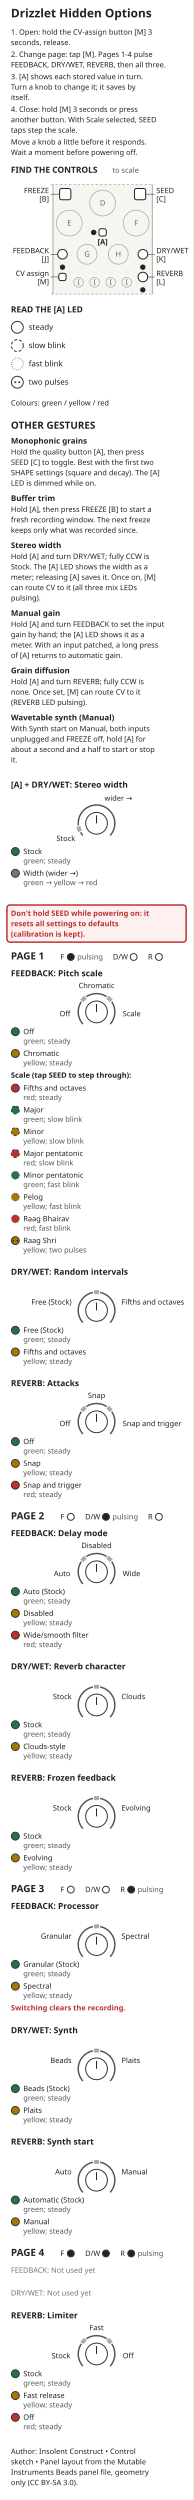
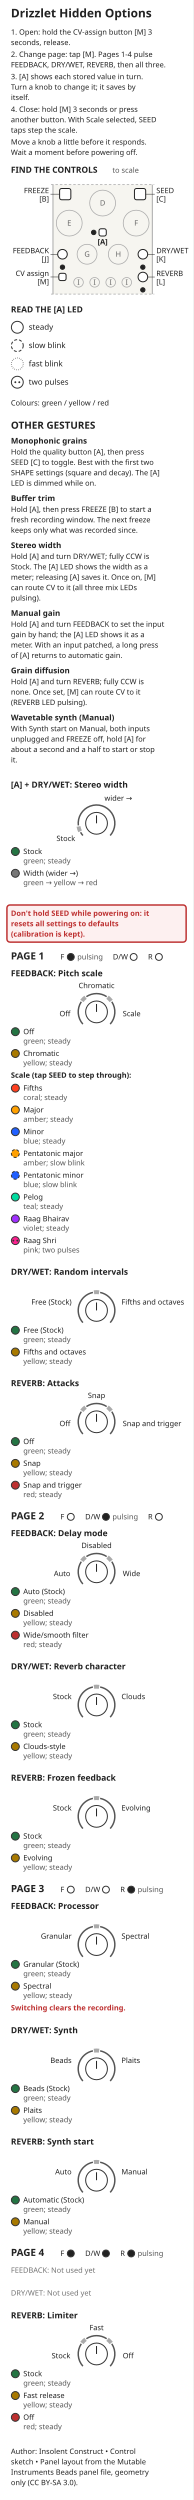
<svg xmlns="http://www.w3.org/2000/svg" width="390" height="5050.102" viewBox="0 0 390 5050.102" role="img" aria-labelledby="title desc">
  <rect width="100%" height="100%" fill="white" />
  <g font-family="sans-serif" fill="#222">
    <text x="22" y="35" font-size="24" font-weight="bold" fill="#222" text-anchor="start">Drizzlet Hidden Options</text>
    <text x="22" y="70" font-size="15" font-weight="normal" fill="#222" text-anchor="start">1. Open: hold the CV-assign button [M] 3</text>
    <text x="22" y="91" font-size="15" font-weight="normal" fill="#222" text-anchor="start">seconds, release.</text>
    <text x="22" y="115" font-size="15" font-weight="normal" fill="#222" text-anchor="start">2. Change page: tap [M]. Pages 1-4 pulse</text>
    <text x="22" y="136" font-size="15" font-weight="normal" fill="#222" text-anchor="start">FEEDBACK, DRY/WET, REVERB, then all three.</text>
    <text x="22" y="160" font-size="15" font-weight="normal" fill="#222" text-anchor="start">3. [A] shows each stored value in turn.</text>
    <text x="22" y="181" font-size="15" font-weight="normal" fill="#222" text-anchor="start">Turn a knob to change it; it saves by</text>
    <text x="22" y="202" font-size="15" font-weight="normal" fill="#222" text-anchor="start">itself.</text>
    <text x="22" y="226" font-size="15" font-weight="normal" fill="#222" text-anchor="start">4. Close: hold [M] 3 seconds or press</text>
    <text x="22" y="247" font-size="15" font-weight="normal" fill="#222" text-anchor="start">another button. With Scale selected, SEED</text>
    <text x="22" y="268" font-size="15" font-weight="normal" fill="#222" text-anchor="start">taps step the scale.</text>
    <text x="22" y="292" font-size="15" font-weight="normal" fill="#222" text-anchor="start">Move a knob a little before it responds.</text>
    <text x="22" y="313" font-size="15" font-weight="normal" fill="#222" text-anchor="start">Wait a moment before powering off.</text>
    <text x="22" y="349" font-size="17" font-weight="bold" fill="#222" text-anchor="start">FIND THE CONTROLS</text>
    <text x="227" y="349" font-size="15" font-weight="normal" fill="#555" text-anchor="start">to scale</text>
    <rect x="107.0" y="373.0" width="200.7" height="221.1" fill="#f6f5f0" />
    <line x1="103.0" y1="373.0" x2="311.7" y2="373.0" stroke="#aaa" stroke-width="1.5" stroke-dasharray="5 4" />
    <line x1="103.0" y1="594.1" x2="311.7" y2="594.1" stroke="#aaa" stroke-width="1.5" stroke-dasharray="5 4" />
    <line x1="107.0" y1="373.0" x2="107.0" y2="594.1" stroke="#aaa" stroke-width="2" />
    <line x1="307.7" y1="373.0" x2="307.7" y2="594.1" stroke="#aaa" stroke-width="2" />
    <circle cx="158.6" cy="570.3" r="9.7" fill="none" stroke="#aaa" stroke-width="1.5" />
    <text x="158.6" y="575.3" font-size="15" font-weight="normal" fill="#666" text-anchor="middle">I</text>
    <circle cx="191.2" cy="570.3" r="9.7" fill="none" stroke="#aaa" stroke-width="1.5" />
    <text x="191.2" y="575.3" font-size="15" font-weight="normal" fill="#666" text-anchor="middle">I</text>
    <circle cx="223.6" cy="570.3" r="9.7" fill="none" stroke="#aaa" stroke-width="1.5" />
    <text x="223.6" y="575.3" font-size="15" font-weight="normal" fill="#666" text-anchor="middle">I</text>
    <circle cx="256.0" cy="570.3" r="9.7" fill="none" stroke="#aaa" stroke-width="1.5" />
    <text x="256.0" y="575.3" font-size="15" font-weight="normal" fill="#666" text-anchor="middle">I</text>
    <circle cx="175.9" cy="513.6" r="20.1" fill="none" stroke="#aaa" stroke-width="1.5" />
    <text x="175.9" y="518.6" font-size="15" font-weight="normal" fill="#666" text-anchor="middle">G</text>
    <circle cx="139.9" cy="450.7" r="26.1" fill="none" stroke="#aaa" stroke-width="1.5" />
    <text x="139.9" y="455.7" font-size="15" font-weight="normal" fill="#666" text-anchor="middle">E</text>
    <circle cx="275.0" cy="450.7" r="26.1" fill="none" stroke="#aaa" stroke-width="1.5" />
    <text x="275.0" y="455.7" font-size="15" font-weight="normal" fill="#666" text-anchor="middle">F</text>
    <rect x="200.0" y="462.1" width="14.7" height="14.7" rx="4" fill="white" stroke="#222" stroke-width="2" />
    <circle cx="189.3" cy="469.5" r="4.5" fill="#222" stroke="#222" stroke-width="2" />
    <rect x="118.8" y="552.1" width="14.7" height="14.7" rx="4" fill="white" stroke="#222" stroke-width="2" />
    <circle cx="239.0" cy="513.6" r="20.1" fill="none" stroke="#aaa" stroke-width="1.5" />
    <text x="239.0" y="518.6" font-size="15" font-weight="normal" fill="#666" text-anchor="middle">H</text>
    <circle cx="126.2" cy="513.6" r="9.7" fill="white" stroke="#222" stroke-width="2" />
    <circle cx="288.6" cy="513.6" r="9.7" fill="white" stroke="#222" stroke-width="2" />
    <circle cx="288.6" cy="559.6" r="9.7" fill="white" stroke="#222" stroke-width="2" />
    <circle cx="207.3" cy="410.2" r="26.1" fill="none" stroke="#aaa" stroke-width="1.5" />
    <text x="207.3" y="415.2" font-size="15" font-weight="normal" fill="#666" text-anchor="middle">D</text>
    <rect x="120.4" y="380.8" width="22.7" height="22.7" rx="4" fill="white" stroke="#222" stroke-width="2" />
    <rect x="271.6" y="380.8" width="22.7" height="22.7" rx="4" fill="white" stroke="#222" stroke-width="2" />
    <circle cx="126.2" cy="539.7" r="4.4" fill="#222" stroke="#222" stroke-width="2" />
    <circle cx="288.5" cy="539.7" r="4.4" fill="#222" stroke="#222" stroke-width="2" />
    <circle cx="288.5" cy="585.6" r="4.4" fill="#222" stroke="#222" stroke-width="2" />
    <text x="99.0" y="390.2" font-size="15" font-weight="normal" fill="#222" text-anchor="end">FREEZE</text>
    <text x="99.0" y="407.2" font-size="15" font-weight="normal" fill="#222" text-anchor="end">[B]</text>
    <line x1="102.0" y1="392.2" x2="120.4" y2="392.2" stroke="#222" stroke-width="1" />
    <text x="315.7" y="390.2" font-size="15" font-weight="normal" fill="#222" text-anchor="start">SEED</text>
    <text x="315.7" y="407.2" font-size="15" font-weight="normal" fill="#222" text-anchor="start">[C]</text>
    <line x1="312.7" y1="392.2" x2="294.3" y2="392.2" stroke="#222" stroke-width="1" />
    <text x="207.3" y="493.8" font-size="15" font-weight="bold" fill="#222" text-anchor="middle">[A]</text>
    <text x="99.0" y="511.6" font-size="15" font-weight="normal" fill="#222" text-anchor="end">FEEDBACK</text>
    <text x="99.0" y="528.6" font-size="15" font-weight="normal" fill="#222" text-anchor="end">[J]</text>
    <line x1="102.0" y1="513.6" x2="116.6" y2="513.6" stroke="#222" stroke-width="1" />
    <text x="99.0" y="557.5" font-size="15" font-weight="normal" fill="#222" text-anchor="end">CV assign</text>
    <text x="99.0" y="574.5" font-size="15" font-weight="normal" fill="#222" text-anchor="end">[M]</text>
    <line x1="102.0" y1="559.5" x2="118.8" y2="559.5" stroke="#222" stroke-width="1" />
    <text x="315.7" y="511.6" font-size="15" font-weight="normal" fill="#222" text-anchor="start">DRY/WET</text>
    <text x="315.7" y="528.6" font-size="15" font-weight="normal" fill="#222" text-anchor="start">[K]</text>
    <line x1="312.7" y1="513.6" x2="298.2" y2="513.6" stroke="#222" stroke-width="1" />
    <text x="315.7" y="557.6" font-size="15" font-weight="normal" fill="#222" text-anchor="start">REVERB</text>
    <text x="315.7" y="574.6" font-size="15" font-weight="normal" fill="#222" text-anchor="start">[L]</text>
    <line x1="312.7" y1="559.6" x2="298.2" y2="559.6" stroke="#222" stroke-width="1" />
    <text x="22" y="631.102" font-size="17" font-weight="bold" fill="#222" text-anchor="start">READ THE [A] LED</text>
    <circle cx="35" cy="661.102" r="12" fill="white" stroke="#333" stroke-width="2" />
    <text x="58" y="666.102" font-size="16" font-weight="normal" fill="#222" text-anchor="start">steady</text>
    <circle cx="35" cy="698.102" r="12" fill="white" stroke="#333" stroke-width="2" stroke-dasharray="6 4" />
    <text x="58" y="703.102" font-size="16" font-weight="normal" fill="#222" text-anchor="start">slow blink</text>
    <circle cx="35" cy="735.102" r="12" fill="white" stroke="#333" stroke-width="2" stroke-dasharray="1 3" />
    <text x="58" y="740.102" font-size="16" font-weight="normal" fill="#222" text-anchor="start">fast blink</text>
    <circle cx="35" cy="772.102" r="12" fill="white" stroke="#333" stroke-width="2" />
    <circle cx="31" cy="772.102" r="1" fill="#222" stroke="#333" stroke-width="2" />
    <circle cx="39" cy="772.102" r="1" fill="#222" stroke="#333" stroke-width="2" />
    <text x="58" y="777.102" font-size="16" font-weight="normal" fill="#222" text-anchor="start">two pulses</text>
    <text x="22" y="819.102" font-size="15" font-weight="normal" fill="#222" text-anchor="start">Colours: green / yellow / red</text>
    <text x="22" y="866.102" font-size="20" font-weight="bold" fill="#222" text-anchor="start">OTHER GESTURES</text>
    <text x="22" y="896.102" font-size="16" font-weight="bold" fill="#222" text-anchor="start">Monophonic grains</text>
    <text x="22" y="918.102" font-size="15" font-weight="normal" fill="#222" text-anchor="start">Hold the quality button [A], then press</text>
    <text x="22" y="939.102" font-size="15" font-weight="normal" fill="#222" text-anchor="start">SEED [C] to toggle. Best with the first two</text>
    <text x="22" y="960.102" font-size="15" font-weight="normal" fill="#222" text-anchor="start">SHAPE settings (square and decay). The [A]</text>
    <text x="22" y="981.102" font-size="15" font-weight="normal" fill="#222" text-anchor="start">LED is dimmed while on.</text>
    <text x="22" y="1012.102" font-size="16" font-weight="bold" fill="#222" text-anchor="start">Buffer trim</text>
    <text x="22" y="1034.102" font-size="15" font-weight="normal" fill="#222" text-anchor="start">Hold [A], then press FREEZE [B] to start a</text>
    <text x="22" y="1055.102" font-size="15" font-weight="normal" fill="#222" text-anchor="start">fresh recording window. The next freeze</text>
    <text x="22" y="1076.102" font-size="15" font-weight="normal" fill="#222" text-anchor="start">keeps only what was recorded since.</text>
    <text x="22" y="1107.102" font-size="16" font-weight="bold" fill="#222" text-anchor="start">Stereo width</text>
    <text x="22" y="1129.102" font-size="15" font-weight="normal" fill="#222" text-anchor="start">Hold [A] and turn DRY/WET; fully CCW is</text>
    <text x="22" y="1150.102" font-size="15" font-weight="normal" fill="#222" text-anchor="start">Stock. The [A] LED shows the width as a</text>
    <text x="22" y="1171.102" font-size="15" font-weight="normal" fill="#222" text-anchor="start">meter; releasing [A] saves it. Once on, [M]</text>
    <text x="22" y="1192.102" font-size="15" font-weight="normal" fill="#222" text-anchor="start">can route CV to it (all three mix LEDs</text>
    <text x="22" y="1213.102" font-size="15" font-weight="normal" fill="#222" text-anchor="start">pulsing).</text>
    <text x="22" y="1244.102" font-size="16" font-weight="bold" fill="#222" text-anchor="start">Manual gain</text>
    <text x="22" y="1266.102" font-size="15" font-weight="normal" fill="#222" text-anchor="start">Hold [A] and turn FEEDBACK to set the input</text>
    <text x="22" y="1287.102" font-size="15" font-weight="normal" fill="#222" text-anchor="start">gain by hand; the [A] LED shows it as a</text>
    <text x="22" y="1308.102" font-size="15" font-weight="normal" fill="#222" text-anchor="start">meter. With an input patched, a long press</text>
    <text x="22" y="1329.102" font-size="15" font-weight="normal" fill="#222" text-anchor="start">of [A] returns to automatic gain.</text>
    <text x="22" y="1360.102" font-size="16" font-weight="bold" fill="#222" text-anchor="start">Grain diffusion</text>
    <text x="22" y="1382.102" font-size="15" font-weight="normal" fill="#222" text-anchor="start">Hold [A] and turn REVERB; fully CCW is</text>
    <text x="22" y="1403.102" font-size="15" font-weight="normal" fill="#222" text-anchor="start">none. Once set, [M] can route CV to it</text>
    <text x="22" y="1424.102" font-size="15" font-weight="normal" fill="#222" text-anchor="start">(REVERB LED pulsing).</text>
    <text x="22" y="1455.102" font-size="16" font-weight="bold" fill="#222" text-anchor="start">Wavetable synth (Manual)</text>
    <text x="22" y="1477.102" font-size="15" font-weight="normal" fill="#222" text-anchor="start">With Synth start on Manual, both inputs</text>
    <text x="22" y="1498.102" font-size="15" font-weight="normal" fill="#222" text-anchor="start">unplugged and FREEZE off, hold [A] for</text>
    <text x="22" y="1519.102" font-size="15" font-weight="normal" fill="#222" text-anchor="start">about a second and a half to start or stop</text>
    <text x="22" y="1540.102" font-size="15" font-weight="normal" fill="#222" text-anchor="start">it.</text>
    <text x="22" y="1591.102" font-size="17" font-weight="bold" fill="#222" text-anchor="start">[A] + DRY/WET: Stereo width</text>
    <circle cx="195.0" cy="1663.102" r="22" fill="white" stroke="#333" stroke-width="2" />
    <path d="M 195.0 1663.102 v -16" stroke="#222" stroke-width="2" />
    <path d="M 167.400 1687.745 A 37 37 0 0 1 162.746 1681.232" fill="none" stroke="#555" stroke-width="3" />
    <text x="151.88" y="1698.92" font-size="15" font-weight="normal" fill="#222" text-anchor="end">Stock</text>
    <path d="M 158.250 1667.394 A 37 37 0 1 1 222.600 1687.745" fill="none" stroke="#555" stroke-width="3" />
    <text x="210.98" y="1617.57" font-size="15" font-weight="normal" fill="#222" text-anchor="start">wider →</text>
    <path d="M 161.773 1679.380 A 37 37 0 0 1 158.551 1669.464" fill="none" stroke="#aaa" stroke-width="8" />
    <circle cx="31" cy="1720.102" r="8" fill="#247443" stroke="#333" stroke-width="2" />
    <text x="47" y="1725.102" font-size="15" font-weight="normal" fill="#222" text-anchor="start">Stock</text>
    <text x="47" y="1744.102" font-size="15" font-weight="normal" fill="#555" text-anchor="start">green; steady</text>
    <circle cx="31" cy="1764.102" r="8" fill="#777" stroke="#333" stroke-width="2" />
    <text x="47" y="1769.102" font-size="15" font-weight="normal" fill="#222" text-anchor="start">Width (wider →)</text>
    <text x="47" y="1788.102" font-size="15" font-weight="normal" fill="#555" text-anchor="start">green → yellow → red</text>
    <rect x="14" y="1828.102" width="362" height="75" rx="6" fill="#fdf0f0" stroke="#bd3030" stroke-width="3" />
    <text x="22" y="1850.102" font-size="15" font-weight="bold" fill="#bd3030" text-anchor="start">Don't hold SEED while powering on: it</text>
    <text x="22" y="1871.102" font-size="15" font-weight="bold" fill="#bd3030" text-anchor="start">resets all settings to defaults</text>
    <text x="22" y="1892.102" font-size="15" font-weight="bold" fill="#bd3030" text-anchor="start">(calibration is kept).</text>
    <text x="22" y="1938.102" font-size="20" font-weight="bold" fill="#222" text-anchor="start">PAGE 1</text>
    <text x="122" y="1938.102" font-size="15" font-weight="normal" fill="#222" text-anchor="start">F</text>
    <circle cx="143" cy="1933.102" r="7" fill="#222" stroke="#333" stroke-width="2" />
    <text x="156" y="1938.102" font-size="15" font-weight="normal" fill="#555" text-anchor="start">pulsing</text>
    <text x="228" y="1938.102" font-size="15" font-weight="normal" fill="#222" text-anchor="start">D/W</text>
    <circle cx="270" cy="1933.102" r="7" fill="white" stroke="#333" stroke-width="2" />
    <text x="299" y="1938.102" font-size="15" font-weight="normal" fill="#222" text-anchor="start">R</text>
    <circle cx="321" cy="1933.102" r="7" fill="white" stroke="#333" stroke-width="2" />
    <text x="22" y="1972.102" font-size="17" font-weight="bold" fill="#222" text-anchor="start">FEEDBACK: Pitch scale</text>
    <circle cx="195.0" cy="2044.102" r="22" fill="white" stroke="#333" stroke-width="2" />
    <path d="M 195.0 2044.102 v -16" stroke="#222" stroke-width="2" />
    <path d="M 167.400 2068.745 A 37 37 0 0 1 164.203 2023.595" fill="none" stroke="#555" stroke-width="3" />
    <text x="142.13" y="2052.85" font-size="15" font-weight="normal" fill="#222" text-anchor="end">Off</text>
    <path d="M 174.492 2013.306 A 37 37 0 0 1 215.508 2013.306" fill="none" stroke="#555" stroke-width="3" />
    <text x="195.0" y="1996.1" font-size="15" font-weight="normal" fill="#222" text-anchor="middle">Chromatic</text>
    <path d="M 225.797 2023.595 A 37 37 0 0 1 222.600 2068.745" fill="none" stroke="#555" stroke-width="3" />
    <text x="247.87" y="2052.85" font-size="15" font-weight="normal" fill="#222" text-anchor="start">Scale</text>
    <path d="M 165.412 2021.887 A 37 37 0 0 1 172.784 2014.514" fill="none" stroke="#aaa" stroke-width="8" />
    <path d="M 217.216 2014.514 A 37 37 0 0 1 224.588 2021.887" fill="none" stroke="#aaa" stroke-width="8" />
    <circle cx="31" cy="2084.102" r="8" fill="#247443" stroke="#333" stroke-width="2" />
    <text x="47" y="2089.102" font-size="15" font-weight="normal" fill="#222" text-anchor="start">Off</text>
    <text x="47" y="2108.102" font-size="15" font-weight="normal" fill="#555" text-anchor="start">green; steady</text>
    <circle cx="31" cy="2128.102" r="8" fill="#a87900" stroke="#333" stroke-width="2" />
    <text x="47" y="2133.102" font-size="15" font-weight="normal" fill="#222" text-anchor="start">Chromatic</text>
    <text x="47" y="2152.102" font-size="15" font-weight="normal" fill="#555" text-anchor="start">yellow; steady</text>
    <text x="22" y="2177.102" font-size="15" font-weight="bold" fill="#222" text-anchor="start">Scale (tap SEED to step through):</text>
-     <circle cx="31" cy="2198.102" r="8" fill="#bd3030" stroke="#333" stroke-width="2" />
-     <text x="47" y="2203.102" font-size="15" font-weight="normal" fill="#222" text-anchor="start">Fifths and octaves</text>
-     <text x="47" y="2222.102" font-size="15" font-weight="normal" fill="#555" text-anchor="start">red; steady</text>
-     <circle cx="31" cy="2242.102" r="8" fill="#247443" stroke="#333" stroke-width="2" stroke-dasharray="6 4" />
+     <circle cx="31" cy="2198.102" r="8" fill="#ff4020" stroke="#333" stroke-width="2" />
+     <text x="47" y="2203.102" font-size="15" font-weight="normal" fill="#222" text-anchor="start">Fifths</text>
+     <text x="47" y="2222.102" font-size="15" font-weight="normal" fill="#555" text-anchor="start">coral; steady</text>
+     <circle cx="31" cy="2242.102" r="8" fill="#ffa000" stroke="#333" stroke-width="2" />
    <text x="47" y="2247.102" font-size="15" font-weight="normal" fill="#222" text-anchor="start">Major</text>
-     <text x="47" y="2266.102" font-size="15" font-weight="normal" fill="#555" text-anchor="start">green; slow blink</text>
-     <circle cx="31" cy="2286.102" r="8" fill="#a87900" stroke="#333" stroke-width="2" stroke-dasharray="6 4" />
+     <text x="47" y="2266.102" font-size="15" font-weight="normal" fill="#555" text-anchor="start">amber; steady</text>
+     <circle cx="31" cy="2286.102" r="8" fill="#2060ff" stroke="#333" stroke-width="2" />
    <text x="47" y="2291.102" font-size="15" font-weight="normal" fill="#222" text-anchor="start">Minor</text>
-     <text x="47" y="2310.102" font-size="15" font-weight="normal" fill="#555" text-anchor="start">yellow; slow blink</text>
-     <circle cx="31" cy="2330.102" r="8" fill="#bd3030" stroke="#333" stroke-width="2" stroke-dasharray="6 4" />
-     <text x="47" y="2335.102" font-size="15" font-weight="normal" fill="#222" text-anchor="start">Major pentatonic</text>
-     <text x="47" y="2354.102" font-size="15" font-weight="normal" fill="#555" text-anchor="start">red; slow blink</text>
-     <circle cx="31" cy="2374.102" r="8" fill="#247443" stroke="#333" stroke-width="2" stroke-dasharray="1 3" />
-     <text x="47" y="2379.102" font-size="15" font-weight="normal" fill="#222" text-anchor="start">Minor pentatonic</text>
-     <text x="47" y="2398.102" font-size="15" font-weight="normal" fill="#555" text-anchor="start">green; fast blink</text>
-     <circle cx="31" cy="2418.102" r="8" fill="#a87900" stroke="#333" stroke-width="2" stroke-dasharray="1 3" />
+     <text x="47" y="2310.102" font-size="15" font-weight="normal" fill="#555" text-anchor="start">blue; steady</text>
+     <circle cx="31" cy="2330.102" r="8" fill="#ffa000" stroke="#333" stroke-width="2" stroke-dasharray="6 4" />
+     <text x="47" y="2335.102" font-size="15" font-weight="normal" fill="#222" text-anchor="start">Pentatonic major</text>
+     <text x="47" y="2354.102" font-size="15" font-weight="normal" fill="#555" text-anchor="start">amber; slow blink</text>
+     <circle cx="31" cy="2374.102" r="8" fill="#2060ff" stroke="#333" stroke-width="2" stroke-dasharray="6 4" />
+     <text x="47" y="2379.102" font-size="15" font-weight="normal" fill="#222" text-anchor="start">Pentatonic minor</text>
+     <text x="47" y="2398.102" font-size="15" font-weight="normal" fill="#555" text-anchor="start">blue; slow blink</text>
+     <circle cx="31" cy="2418.102" r="8" fill="#00dca0" stroke="#333" stroke-width="2" />
    <text x="47" y="2423.102" font-size="15" font-weight="normal" fill="#222" text-anchor="start">Pelog</text>
-     <text x="47" y="2442.102" font-size="15" font-weight="normal" fill="#555" text-anchor="start">yellow; fast blink</text>
-     <circle cx="31" cy="2462.102" r="8" fill="#bd3030" stroke="#333" stroke-width="2" stroke-dasharray="1 3" />
+     <text x="47" y="2442.102" font-size="15" font-weight="normal" fill="#555" text-anchor="start">teal; steady</text>
+     <circle cx="31" cy="2462.102" r="8" fill="#a030ff" stroke="#333" stroke-width="2" />
    <text x="47" y="2467.102" font-size="15" font-weight="normal" fill="#222" text-anchor="start">Raag Bhairav</text>
-     <text x="47" y="2486.102" font-size="15" font-weight="normal" fill="#555" text-anchor="start">red; fast blink</text>
-     <circle cx="31" cy="2506.102" r="8" fill="#a87900" stroke="#333" stroke-width="2" />
+     <text x="47" y="2486.102" font-size="15" font-weight="normal" fill="#555" text-anchor="start">violet; steady</text>
+     <circle cx="31" cy="2506.102" r="8" fill="#ff2090" stroke="#333" stroke-width="2" />
    <circle cx="27" cy="2506.102" r="1" fill="#222" stroke="#333" stroke-width="2" />
    <circle cx="35" cy="2506.102" r="1" fill="#222" stroke="#333" stroke-width="2" />
    <text x="47" y="2511.102" font-size="15" font-weight="normal" fill="#222" text-anchor="start">Raag Shri</text>
-     <text x="47" y="2530.102" font-size="15" font-weight="normal" fill="#555" text-anchor="start">yellow; two pulses</text>
+     <text x="47" y="2530.102" font-size="15" font-weight="normal" fill="#555" text-anchor="start">pink; two pulses</text>
    <text x="22" y="2575.102" font-size="17" font-weight="bold" fill="#222" text-anchor="start">DRY/WET: Random intervals</text>
    <circle cx="195.0" cy="2647.102" r="22" fill="white" stroke="#333" stroke-width="2" />
    <path d="M 195.0 2647.102 v -16" stroke="#222" stroke-width="2" />
    <path d="M 167.400 2671.745 A 37 37 0 0 1 187.725 2610.825" fill="none" stroke="#555" stroke-width="3" />
    <text x="144.72" y="2635.33" font-size="15" font-weight="normal" fill="#222" text-anchor="end">Free (Stock)</text>
    <path d="M 202.275 2610.825 A 37 37 0 0 1 222.600 2671.745" fill="none" stroke="#555" stroke-width="3" />
    <text x="245.28" y="2635.33" font-size="15" font-weight="normal" fill="#222" text-anchor="start">Fifths and octaves</text>
    <path d="M 189.787 2610.471 A 37 37 0 0 1 200.213 2610.471" fill="none" stroke="#aaa" stroke-width="8" />
    <circle cx="31" cy="2687.102" r="8" fill="#247443" stroke="#333" stroke-width="2" />
    <text x="47" y="2692.102" font-size="15" font-weight="normal" fill="#222" text-anchor="start">Free (Stock)</text>
    <text x="47" y="2711.102" font-size="15" font-weight="normal" fill="#555" text-anchor="start">green; steady</text>
    <circle cx="31" cy="2731.102" r="8" fill="#a87900" stroke="#333" stroke-width="2" />
    <text x="47" y="2736.102" font-size="15" font-weight="normal" fill="#222" text-anchor="start">Fifths and octaves</text>
    <text x="47" y="2755.102" font-size="15" font-weight="normal" fill="#555" text-anchor="start">yellow; steady</text>
    <text x="22" y="2800.102" font-size="17" font-weight="bold" fill="#222" text-anchor="start">REVERB: Attacks</text>
    <circle cx="195.0" cy="2872.102" r="22" fill="white" stroke="#333" stroke-width="2" />
    <path d="M 195.0 2872.102 v -16" stroke="#222" stroke-width="2" />
    <path d="M 167.400 2896.745 A 37 37 0 0 1 164.203 2851.595" fill="none" stroke="#555" stroke-width="3" />
    <text x="142.13" y="2880.85" font-size="15" font-weight="normal" fill="#222" text-anchor="end">Off</text>
    <path d="M 174.492 2841.306 A 37 37 0 0 1 215.508 2841.306" fill="none" stroke="#555" stroke-width="3" />
    <text x="195.0" y="2824.1" font-size="15" font-weight="normal" fill="#222" text-anchor="middle">Snap</text>
    <path d="M 225.797 2851.595 A 37 37 0 0 1 222.600 2896.745" fill="none" stroke="#555" stroke-width="3" />
    <text x="247.87" y="2880.85" font-size="15" font-weight="normal" fill="#222" text-anchor="start">Snap and trigger</text>
    <path d="M 165.412 2849.887 A 37 37 0 0 1 172.784 2842.514" fill="none" stroke="#aaa" stroke-width="8" />
    <path d="M 217.216 2842.514 A 37 37 0 0 1 224.588 2849.887" fill="none" stroke="#aaa" stroke-width="8" />
    <circle cx="31" cy="2912.102" r="8" fill="#247443" stroke="#333" stroke-width="2" />
    <text x="47" y="2917.102" font-size="15" font-weight="normal" fill="#222" text-anchor="start">Off</text>
    <text x="47" y="2936.102" font-size="15" font-weight="normal" fill="#555" text-anchor="start">green; steady</text>
    <circle cx="31" cy="2956.102" r="8" fill="#a87900" stroke="#333" stroke-width="2" />
    <text x="47" y="2961.102" font-size="15" font-weight="normal" fill="#222" text-anchor="start">Snap</text>
    <text x="47" y="2980.102" font-size="15" font-weight="normal" fill="#555" text-anchor="start">yellow; steady</text>
    <circle cx="31" cy="3000.102" r="8" fill="#bd3030" stroke="#333" stroke-width="2" />
    <text x="47" y="3005.102" font-size="15" font-weight="normal" fill="#222" text-anchor="start">Snap and trigger</text>
    <text x="47" y="3024.102" font-size="15" font-weight="normal" fill="#555" text-anchor="start">red; steady</text>
    <text x="22" y="3069.102" font-size="20" font-weight="bold" fill="#222" text-anchor="start">PAGE 2</text>
    <text x="122" y="3069.102" font-size="15" font-weight="normal" fill="#222" text-anchor="start">F</text>
    <circle cx="143" cy="3064.102" r="7" fill="white" stroke="#333" stroke-width="2" />
    <text x="172" y="3069.102" font-size="15" font-weight="normal" fill="#222" text-anchor="start">D/W</text>
    <circle cx="214" cy="3064.102" r="7" fill="#222" stroke="#333" stroke-width="2" />
    <text x="227" y="3069.102" font-size="15" font-weight="normal" fill="#555" text-anchor="start">pulsing</text>
    <text x="299" y="3069.102" font-size="15" font-weight="normal" fill="#222" text-anchor="start">R</text>
    <circle cx="321" cy="3064.102" r="7" fill="white" stroke="#333" stroke-width="2" />
    <text x="22" y="3103.102" font-size="17" font-weight="bold" fill="#222" text-anchor="start">FEEDBACK: Delay mode</text>
    <circle cx="195.0" cy="3175.102" r="22" fill="white" stroke="#333" stroke-width="2" />
    <path d="M 195.0 3175.102 v -16" stroke="#222" stroke-width="2" />
    <path d="M 167.400 3199.745 A 37 37 0 0 1 164.203 3154.595" fill="none" stroke="#555" stroke-width="3" />
    <text x="142.13" y="3183.85" font-size="15" font-weight="normal" fill="#222" text-anchor="end">Auto</text>
    <path d="M 174.492 3144.306 A 37 37 0 0 1 215.508 3144.306" fill="none" stroke="#555" stroke-width="3" />
    <text x="195.0" y="3127.1" font-size="15" font-weight="normal" fill="#222" text-anchor="middle">Disabled</text>
    <path d="M 225.797 3154.595 A 37 37 0 0 1 222.600 3199.745" fill="none" stroke="#555" stroke-width="3" />
    <text x="247.87" y="3183.85" font-size="15" font-weight="normal" fill="#222" text-anchor="start">Wide</text>
    <path d="M 165.412 3152.887 A 37 37 0 0 1 172.784 3145.514" fill="none" stroke="#aaa" stroke-width="8" />
    <path d="M 217.216 3145.514 A 37 37 0 0 1 224.588 3152.887" fill="none" stroke="#aaa" stroke-width="8" />
    <circle cx="31" cy="3215.102" r="8" fill="#247443" stroke="#333" stroke-width="2" />
    <text x="47" y="3220.102" font-size="15" font-weight="normal" fill="#222" text-anchor="start">Auto (Stock)</text>
    <text x="47" y="3239.102" font-size="15" font-weight="normal" fill="#555" text-anchor="start">green; steady</text>
    <circle cx="31" cy="3259.102" r="8" fill="#a87900" stroke="#333" stroke-width="2" />
    <text x="47" y="3264.102" font-size="15" font-weight="normal" fill="#222" text-anchor="start">Disabled</text>
    <text x="47" y="3283.102" font-size="15" font-weight="normal" fill="#555" text-anchor="start">yellow; steady</text>
    <circle cx="31" cy="3303.102" r="8" fill="#bd3030" stroke="#333" stroke-width="2" />
    <text x="47" y="3308.102" font-size="15" font-weight="normal" fill="#222" text-anchor="start">Wide/smooth filter</text>
    <text x="47" y="3327.102" font-size="15" font-weight="normal" fill="#555" text-anchor="start">red; steady</text>
    <text x="22" y="3372.102" font-size="17" font-weight="bold" fill="#222" text-anchor="start">DRY/WET: Reverb character</text>
    <circle cx="195.0" cy="3444.102" r="22" fill="white" stroke="#333" stroke-width="2" />
    <path d="M 195.0 3444.102 v -16" stroke="#222" stroke-width="2" />
    <path d="M 167.400 3468.745 A 37 37 0 0 1 187.725 3407.825" fill="none" stroke="#555" stroke-width="3" />
    <text x="144.72" y="3432.33" font-size="15" font-weight="normal" fill="#222" text-anchor="end">Stock</text>
    <path d="M 202.275 3407.825 A 37 37 0 0 1 222.600 3468.745" fill="none" stroke="#555" stroke-width="3" />
    <text x="245.28" y="3432.33" font-size="15" font-weight="normal" fill="#222" text-anchor="start">Clouds</text>
    <path d="M 189.787 3407.471 A 37 37 0 0 1 200.213 3407.471" fill="none" stroke="#aaa" stroke-width="8" />
    <circle cx="31" cy="3484.102" r="8" fill="#247443" stroke="#333" stroke-width="2" />
    <text x="47" y="3489.102" font-size="15" font-weight="normal" fill="#222" text-anchor="start">Stock</text>
    <text x="47" y="3508.102" font-size="15" font-weight="normal" fill="#555" text-anchor="start">green; steady</text>
    <circle cx="31" cy="3528.102" r="8" fill="#a87900" stroke="#333" stroke-width="2" />
    <text x="47" y="3533.102" font-size="15" font-weight="normal" fill="#222" text-anchor="start">Clouds-style</text>
    <text x="47" y="3552.102" font-size="15" font-weight="normal" fill="#555" text-anchor="start">yellow; steady</text>
    <text x="22" y="3597.102" font-size="17" font-weight="bold" fill="#222" text-anchor="start">REVERB: Frozen feedback</text>
    <circle cx="195.0" cy="3669.102" r="22" fill="white" stroke="#333" stroke-width="2" />
    <path d="M 195.0 3669.102 v -16" stroke="#222" stroke-width="2" />
    <path d="M 167.400 3693.745 A 37 37 0 0 1 187.725 3632.825" fill="none" stroke="#555" stroke-width="3" />
    <text x="144.72" y="3657.33" font-size="15" font-weight="normal" fill="#222" text-anchor="end">Stock</text>
    <path d="M 202.275 3632.825 A 37 37 0 0 1 222.600 3693.745" fill="none" stroke="#555" stroke-width="3" />
    <text x="245.28" y="3657.33" font-size="15" font-weight="normal" fill="#222" text-anchor="start">Evolving</text>
    <path d="M 189.787 3632.471 A 37 37 0 0 1 200.213 3632.471" fill="none" stroke="#aaa" stroke-width="8" />
    <circle cx="31" cy="3709.102" r="8" fill="#247443" stroke="#333" stroke-width="2" />
    <text x="47" y="3714.102" font-size="15" font-weight="normal" fill="#222" text-anchor="start">Stock</text>
    <text x="47" y="3733.102" font-size="15" font-weight="normal" fill="#555" text-anchor="start">green; steady</text>
    <circle cx="31" cy="3753.102" r="8" fill="#a87900" stroke="#333" stroke-width="2" />
    <text x="47" y="3758.102" font-size="15" font-weight="normal" fill="#222" text-anchor="start">Evolving</text>
    <text x="47" y="3777.102" font-size="15" font-weight="normal" fill="#555" text-anchor="start">yellow; steady</text>
    <text x="22" y="3822.102" font-size="20" font-weight="bold" fill="#222" text-anchor="start">PAGE 3</text>
    <text x="122" y="3822.102" font-size="15" font-weight="normal" fill="#222" text-anchor="start">F</text>
    <circle cx="143" cy="3817.102" r="7" fill="white" stroke="#333" stroke-width="2" />
    <text x="172" y="3822.102" font-size="15" font-weight="normal" fill="#222" text-anchor="start">D/W</text>
    <circle cx="214" cy="3817.102" r="7" fill="white" stroke="#333" stroke-width="2" />
    <text x="243" y="3822.102" font-size="15" font-weight="normal" fill="#222" text-anchor="start">R</text>
    <circle cx="265" cy="3817.102" r="7" fill="#222" stroke="#333" stroke-width="2" />
    <text x="278" y="3822.102" font-size="15" font-weight="normal" fill="#555" text-anchor="start">pulsing</text>
    <text x="22" y="3856.102" font-size="17" font-weight="bold" fill="#222" text-anchor="start">FEEDBACK: Processor</text>
    <circle cx="195.0" cy="3928.102" r="22" fill="white" stroke="#333" stroke-width="2" />
    <path d="M 195.0 3928.102 v -16" stroke="#222" stroke-width="2" />
    <path d="M 167.400 3952.745 A 37 37 0 0 1 187.725 3891.825" fill="none" stroke="#555" stroke-width="3" />
    <text x="144.72" y="3916.33" font-size="15" font-weight="normal" fill="#222" text-anchor="end">Granular</text>
    <path d="M 202.275 3891.825 A 37 37 0 0 1 222.600 3952.745" fill="none" stroke="#555" stroke-width="3" />
    <text x="245.28" y="3916.33" font-size="15" font-weight="normal" fill="#222" text-anchor="start">Spectral</text>
    <path d="M 189.787 3891.471 A 37 37 0 0 1 200.213 3891.471" fill="none" stroke="#aaa" stroke-width="8" />
    <circle cx="31" cy="3968.102" r="8" fill="#247443" stroke="#333" stroke-width="2" />
    <text x="47" y="3973.102" font-size="15" font-weight="normal" fill="#222" text-anchor="start">Granular (Stock)</text>
    <text x="47" y="3992.102" font-size="15" font-weight="normal" fill="#555" text-anchor="start">green; steady</text>
    <circle cx="31" cy="4012.102" r="8" fill="#a87900" stroke="#333" stroke-width="2" />
    <text x="47" y="4017.102" font-size="15" font-weight="normal" fill="#222" text-anchor="start">Spectral</text>
    <text x="47" y="4036.102" font-size="15" font-weight="normal" fill="#555" text-anchor="start">yellow; steady</text>
    <text x="22" y="4061.102" font-size="15" font-weight="bold" fill="#bd3030" text-anchor="start">Switching clears the recording.</text>
    <text x="22" y="4107.102" font-size="17" font-weight="bold" fill="#222" text-anchor="start">DRY/WET: Synth</text>
    <circle cx="195.0" cy="4179.102" r="22" fill="white" stroke="#333" stroke-width="2" />
    <path d="M 195.0 4179.102 v -16" stroke="#222" stroke-width="2" />
    <path d="M 167.400 4203.745 A 37 37 0 0 1 187.725 4142.825" fill="none" stroke="#555" stroke-width="3" />
    <text x="144.72" y="4167.33" font-size="15" font-weight="normal" fill="#222" text-anchor="end">Beads</text>
    <path d="M 202.275 4142.825 A 37 37 0 0 1 222.600 4203.745" fill="none" stroke="#555" stroke-width="3" />
    <text x="245.28" y="4167.33" font-size="15" font-weight="normal" fill="#222" text-anchor="start">Plaits</text>
    <path d="M 189.787 4142.471 A 37 37 0 0 1 200.213 4142.471" fill="none" stroke="#aaa" stroke-width="8" />
    <circle cx="31" cy="4219.102" r="8" fill="#247443" stroke="#333" stroke-width="2" />
    <text x="47" y="4224.102" font-size="15" font-weight="normal" fill="#222" text-anchor="start">Beads (Stock)</text>
    <text x="47" y="4243.102" font-size="15" font-weight="normal" fill="#555" text-anchor="start">green; steady</text>
    <circle cx="31" cy="4263.102" r="8" fill="#a87900" stroke="#333" stroke-width="2" />
    <text x="47" y="4268.102" font-size="15" font-weight="normal" fill="#222" text-anchor="start">Plaits</text>
    <text x="47" y="4287.102" font-size="15" font-weight="normal" fill="#555" text-anchor="start">yellow; steady</text>
    <text x="22" y="4332.102" font-size="17" font-weight="bold" fill="#222" text-anchor="start">REVERB: Synth start</text>
    <circle cx="195.0" cy="4404.102" r="22" fill="white" stroke="#333" stroke-width="2" />
    <path d="M 195.0 4404.102 v -16" stroke="#222" stroke-width="2" />
    <path d="M 167.400 4428.745 A 37 37 0 0 1 187.725 4367.825" fill="none" stroke="#555" stroke-width="3" />
    <text x="144.72" y="4392.33" font-size="15" font-weight="normal" fill="#222" text-anchor="end">Auto</text>
    <path d="M 202.275 4367.825 A 37 37 0 0 1 222.600 4428.745" fill="none" stroke="#555" stroke-width="3" />
    <text x="245.28" y="4392.33" font-size="15" font-weight="normal" fill="#222" text-anchor="start">Manual</text>
    <path d="M 189.787 4367.471 A 37 37 0 0 1 200.213 4367.471" fill="none" stroke="#aaa" stroke-width="8" />
    <circle cx="31" cy="4444.102" r="8" fill="#247443" stroke="#333" stroke-width="2" />
    <text x="47" y="4449.102" font-size="15" font-weight="normal" fill="#222" text-anchor="start">Automatic (Stock)</text>
    <text x="47" y="4468.102" font-size="15" font-weight="normal" fill="#555" text-anchor="start">green; steady</text>
    <circle cx="31" cy="4488.102" r="8" fill="#a87900" stroke="#333" stroke-width="2" />
    <text x="47" y="4493.102" font-size="15" font-weight="normal" fill="#222" text-anchor="start">Manual</text>
    <text x="47" y="4512.102" font-size="15" font-weight="normal" fill="#555" text-anchor="start">yellow; steady</text>
    <text x="22" y="4557.102" font-size="20" font-weight="bold" fill="#222" text-anchor="start">PAGE 4</text>
    <text x="122" y="4557.102" font-size="15" font-weight="normal" fill="#222" text-anchor="start">F</text>
    <circle cx="143" cy="4552.102" r="7" fill="#222" stroke="#333" stroke-width="2" />
    <text x="172" y="4557.102" font-size="15" font-weight="normal" fill="#222" text-anchor="start">D/W</text>
    <circle cx="214" cy="4552.102" r="7" fill="#222" stroke="#333" stroke-width="2" />
    <text x="243" y="4557.102" font-size="15" font-weight="normal" fill="#222" text-anchor="start">R</text>
    <circle cx="265" cy="4552.102" r="7" fill="#222" stroke="#333" stroke-width="2" />
    <text x="278" y="4557.102" font-size="15" font-weight="normal" fill="#555" text-anchor="start">pulsing</text>
    <text x="22" y="4591.102" font-size="15" font-weight="normal" fill="#737373" text-anchor="start">FEEDBACK: Not used yet</text>
    <text x="22" y="4637.102" font-size="15" font-weight="normal" fill="#737373" text-anchor="start">DRY/WET: Not used yet</text>
    <text x="22" y="4683.102" font-size="17" font-weight="bold" fill="#222" text-anchor="start">REVERB: Limiter</text>
    <circle cx="195.0" cy="4755.102" r="22" fill="white" stroke="#333" stroke-width="2" />
    <path d="M 195.0 4755.102 v -16" stroke="#222" stroke-width="2" />
    <path d="M 167.400 4779.745 A 37 37 0 0 1 164.203 4734.595" fill="none" stroke="#555" stroke-width="3" />
    <text x="142.13" y="4763.85" font-size="15" font-weight="normal" fill="#222" text-anchor="end">Stock</text>
    <path d="M 174.492 4724.306 A 37 37 0 0 1 215.508 4724.306" fill="none" stroke="#555" stroke-width="3" />
    <text x="195.0" y="4707.1" font-size="15" font-weight="normal" fill="#222" text-anchor="middle">Fast</text>
    <path d="M 225.797 4734.595 A 37 37 0 0 1 222.600 4779.745" fill="none" stroke="#555" stroke-width="3" />
    <text x="247.87" y="4763.85" font-size="15" font-weight="normal" fill="#222" text-anchor="start">Off</text>
    <path d="M 165.412 4732.887 A 37 37 0 0 1 172.784 4725.514" fill="none" stroke="#aaa" stroke-width="8" />
    <path d="M 217.216 4725.514 A 37 37 0 0 1 224.588 4732.887" fill="none" stroke="#aaa" stroke-width="8" />
    <circle cx="31" cy="4795.102" r="8" fill="#247443" stroke="#333" stroke-width="2" />
    <text x="47" y="4800.102" font-size="15" font-weight="normal" fill="#222" text-anchor="start">Stock</text>
    <text x="47" y="4819.102" font-size="15" font-weight="normal" fill="#555" text-anchor="start">green; steady</text>
    <circle cx="31" cy="4839.102" r="8" fill="#a87900" stroke="#333" stroke-width="2" />
    <text x="47" y="4844.102" font-size="15" font-weight="normal" fill="#222" text-anchor="start">Fast release</text>
    <text x="47" y="4863.102" font-size="15" font-weight="normal" fill="#555" text-anchor="start">yellow; steady</text>
    <circle cx="31" cy="4883.102" r="8" fill="#bd3030" stroke="#333" stroke-width="2" />
    <text x="47" y="4888.102" font-size="15" font-weight="normal" fill="#222" text-anchor="start">Off</text>
    <text x="47" y="4907.102" font-size="15" font-weight="normal" fill="#555" text-anchor="start">red; steady</text>
    <text x="22" y="4957.102" font-size="15" font-weight="normal" fill="#222" text-anchor="start">Author: Insolent Construct • Control</text>
    <text x="22" y="4978.102" font-size="15" font-weight="normal" fill="#222" text-anchor="start">sketch • Panel layout from the Mutable</text>
    <text x="22" y="4999.102" font-size="15" font-weight="normal" fill="#222" text-anchor="start">Instruments Beads panel file, geometry</text>
    <text x="22" y="5020.102" font-size="15" font-weight="normal" fill="#222" text-anchor="start">only (CC BY-SA 3.0).</text>
  </g>
</svg>
